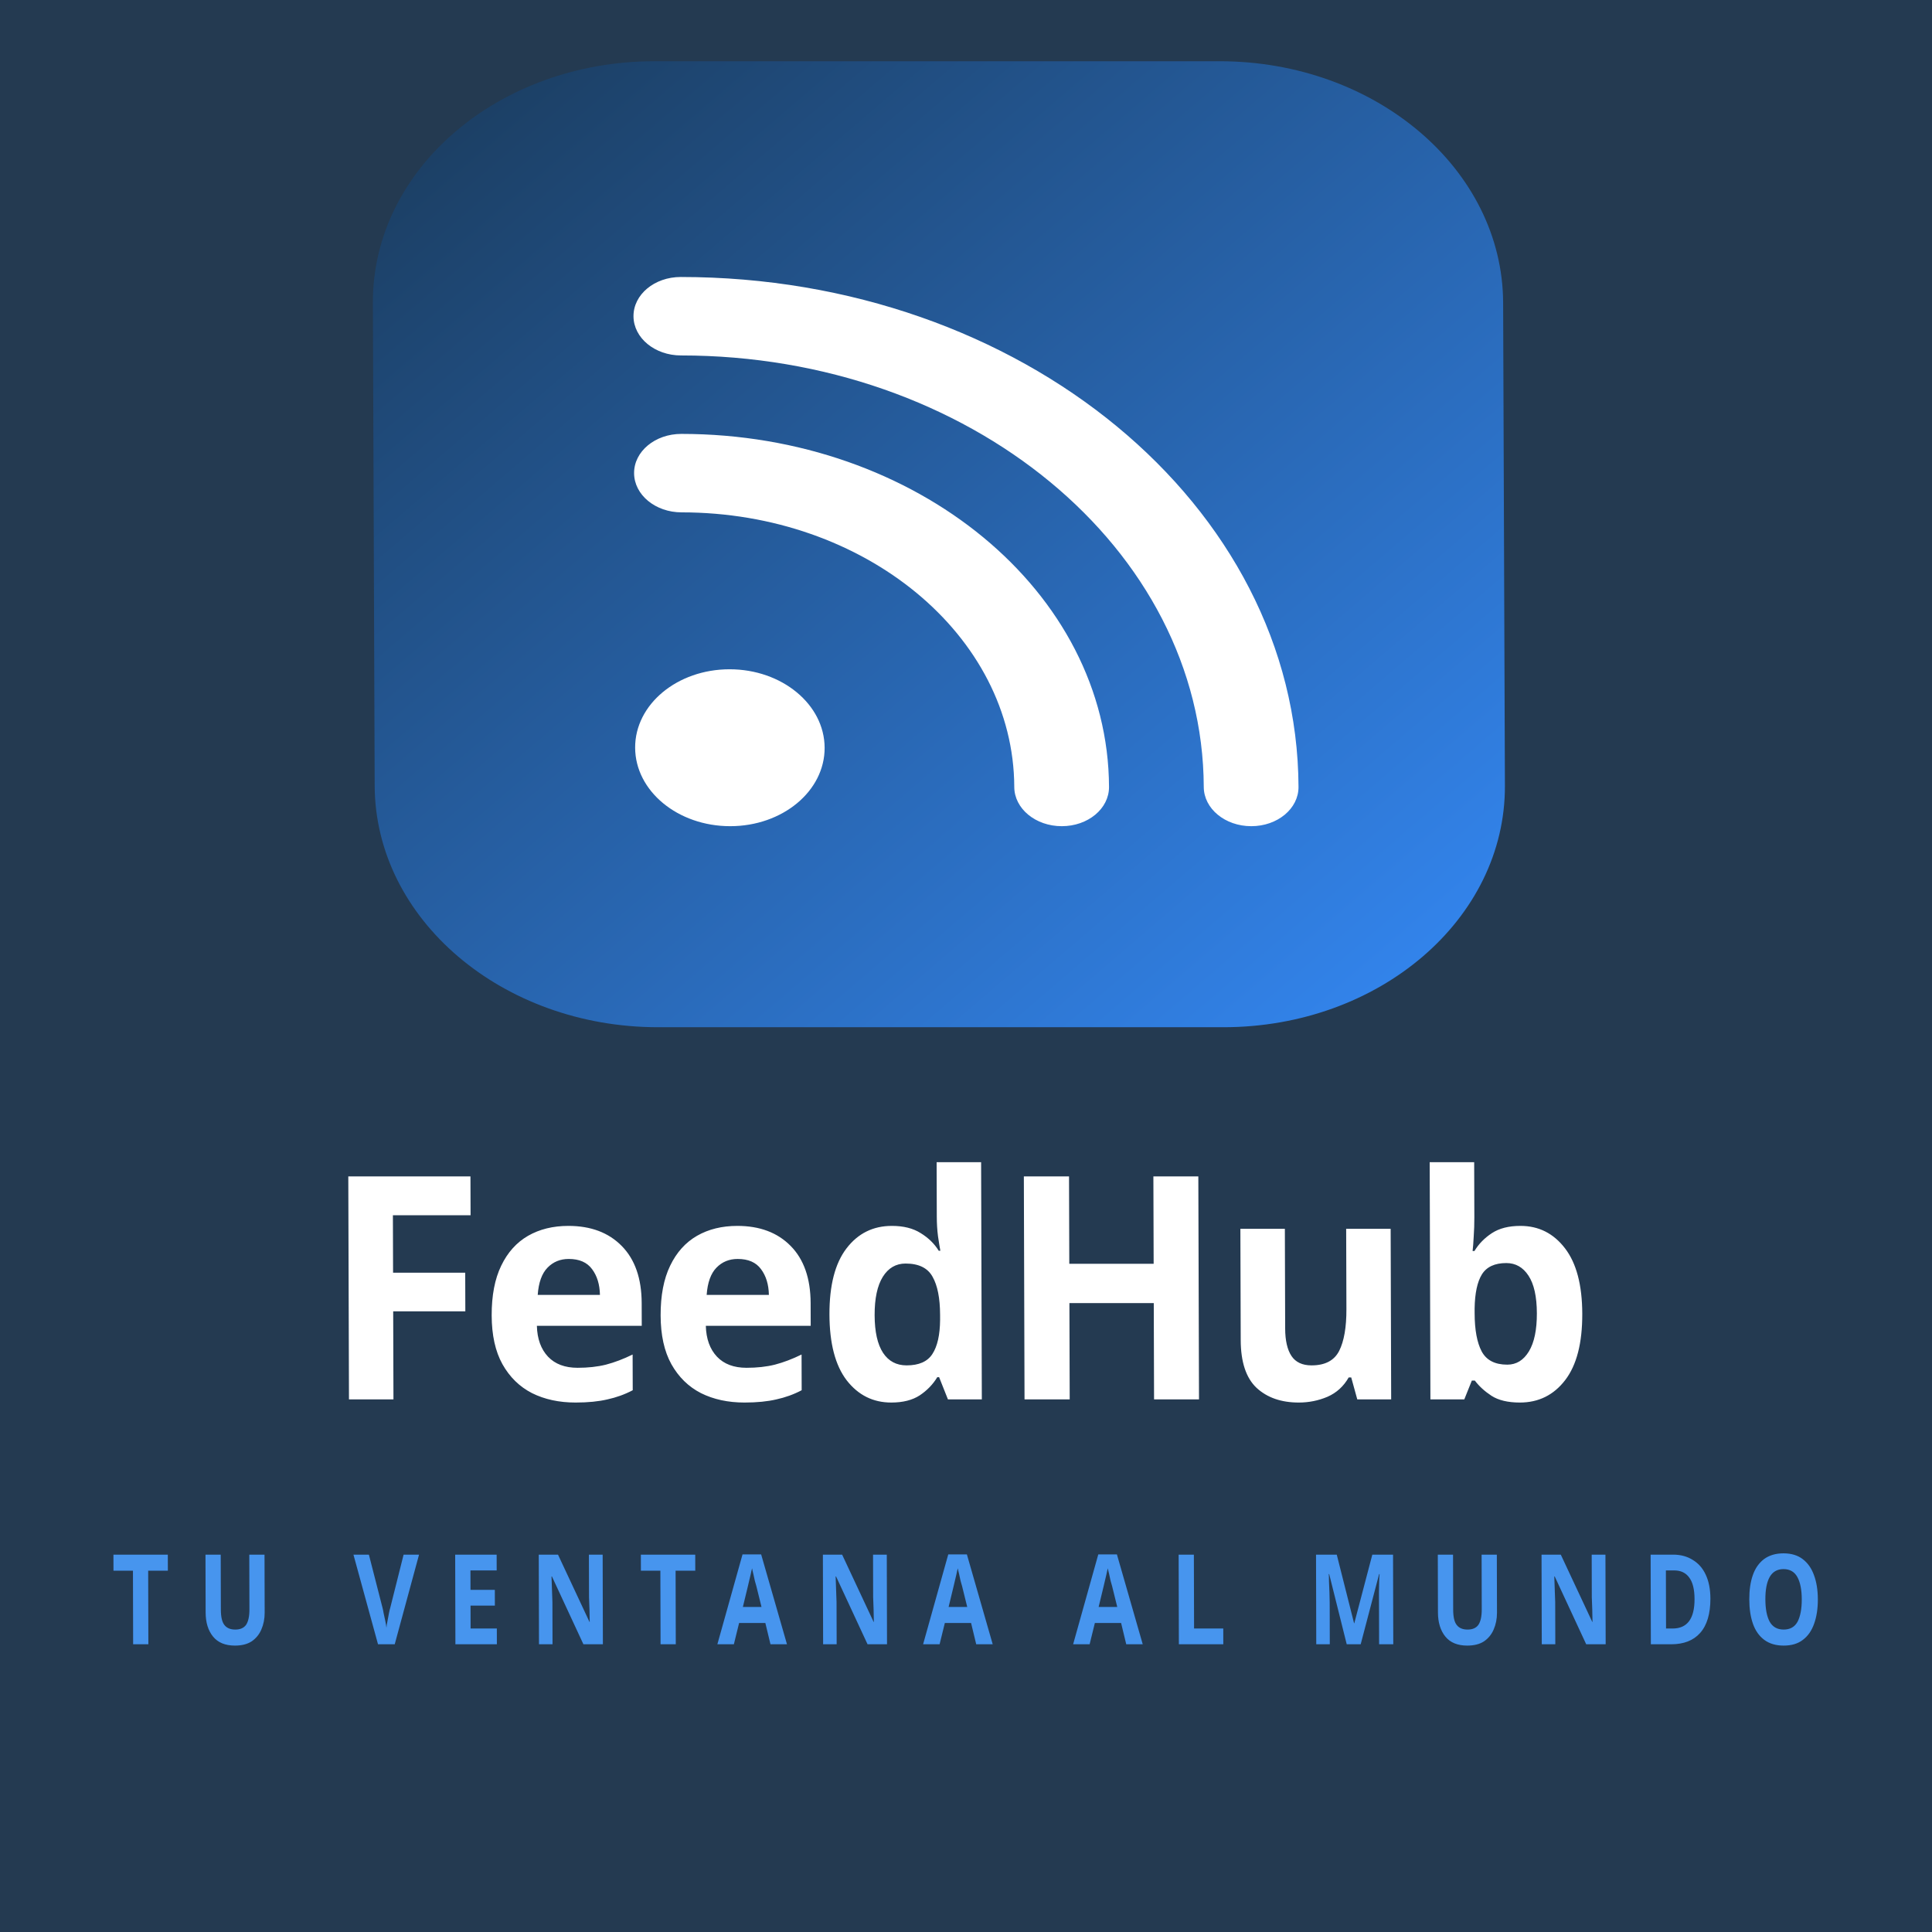
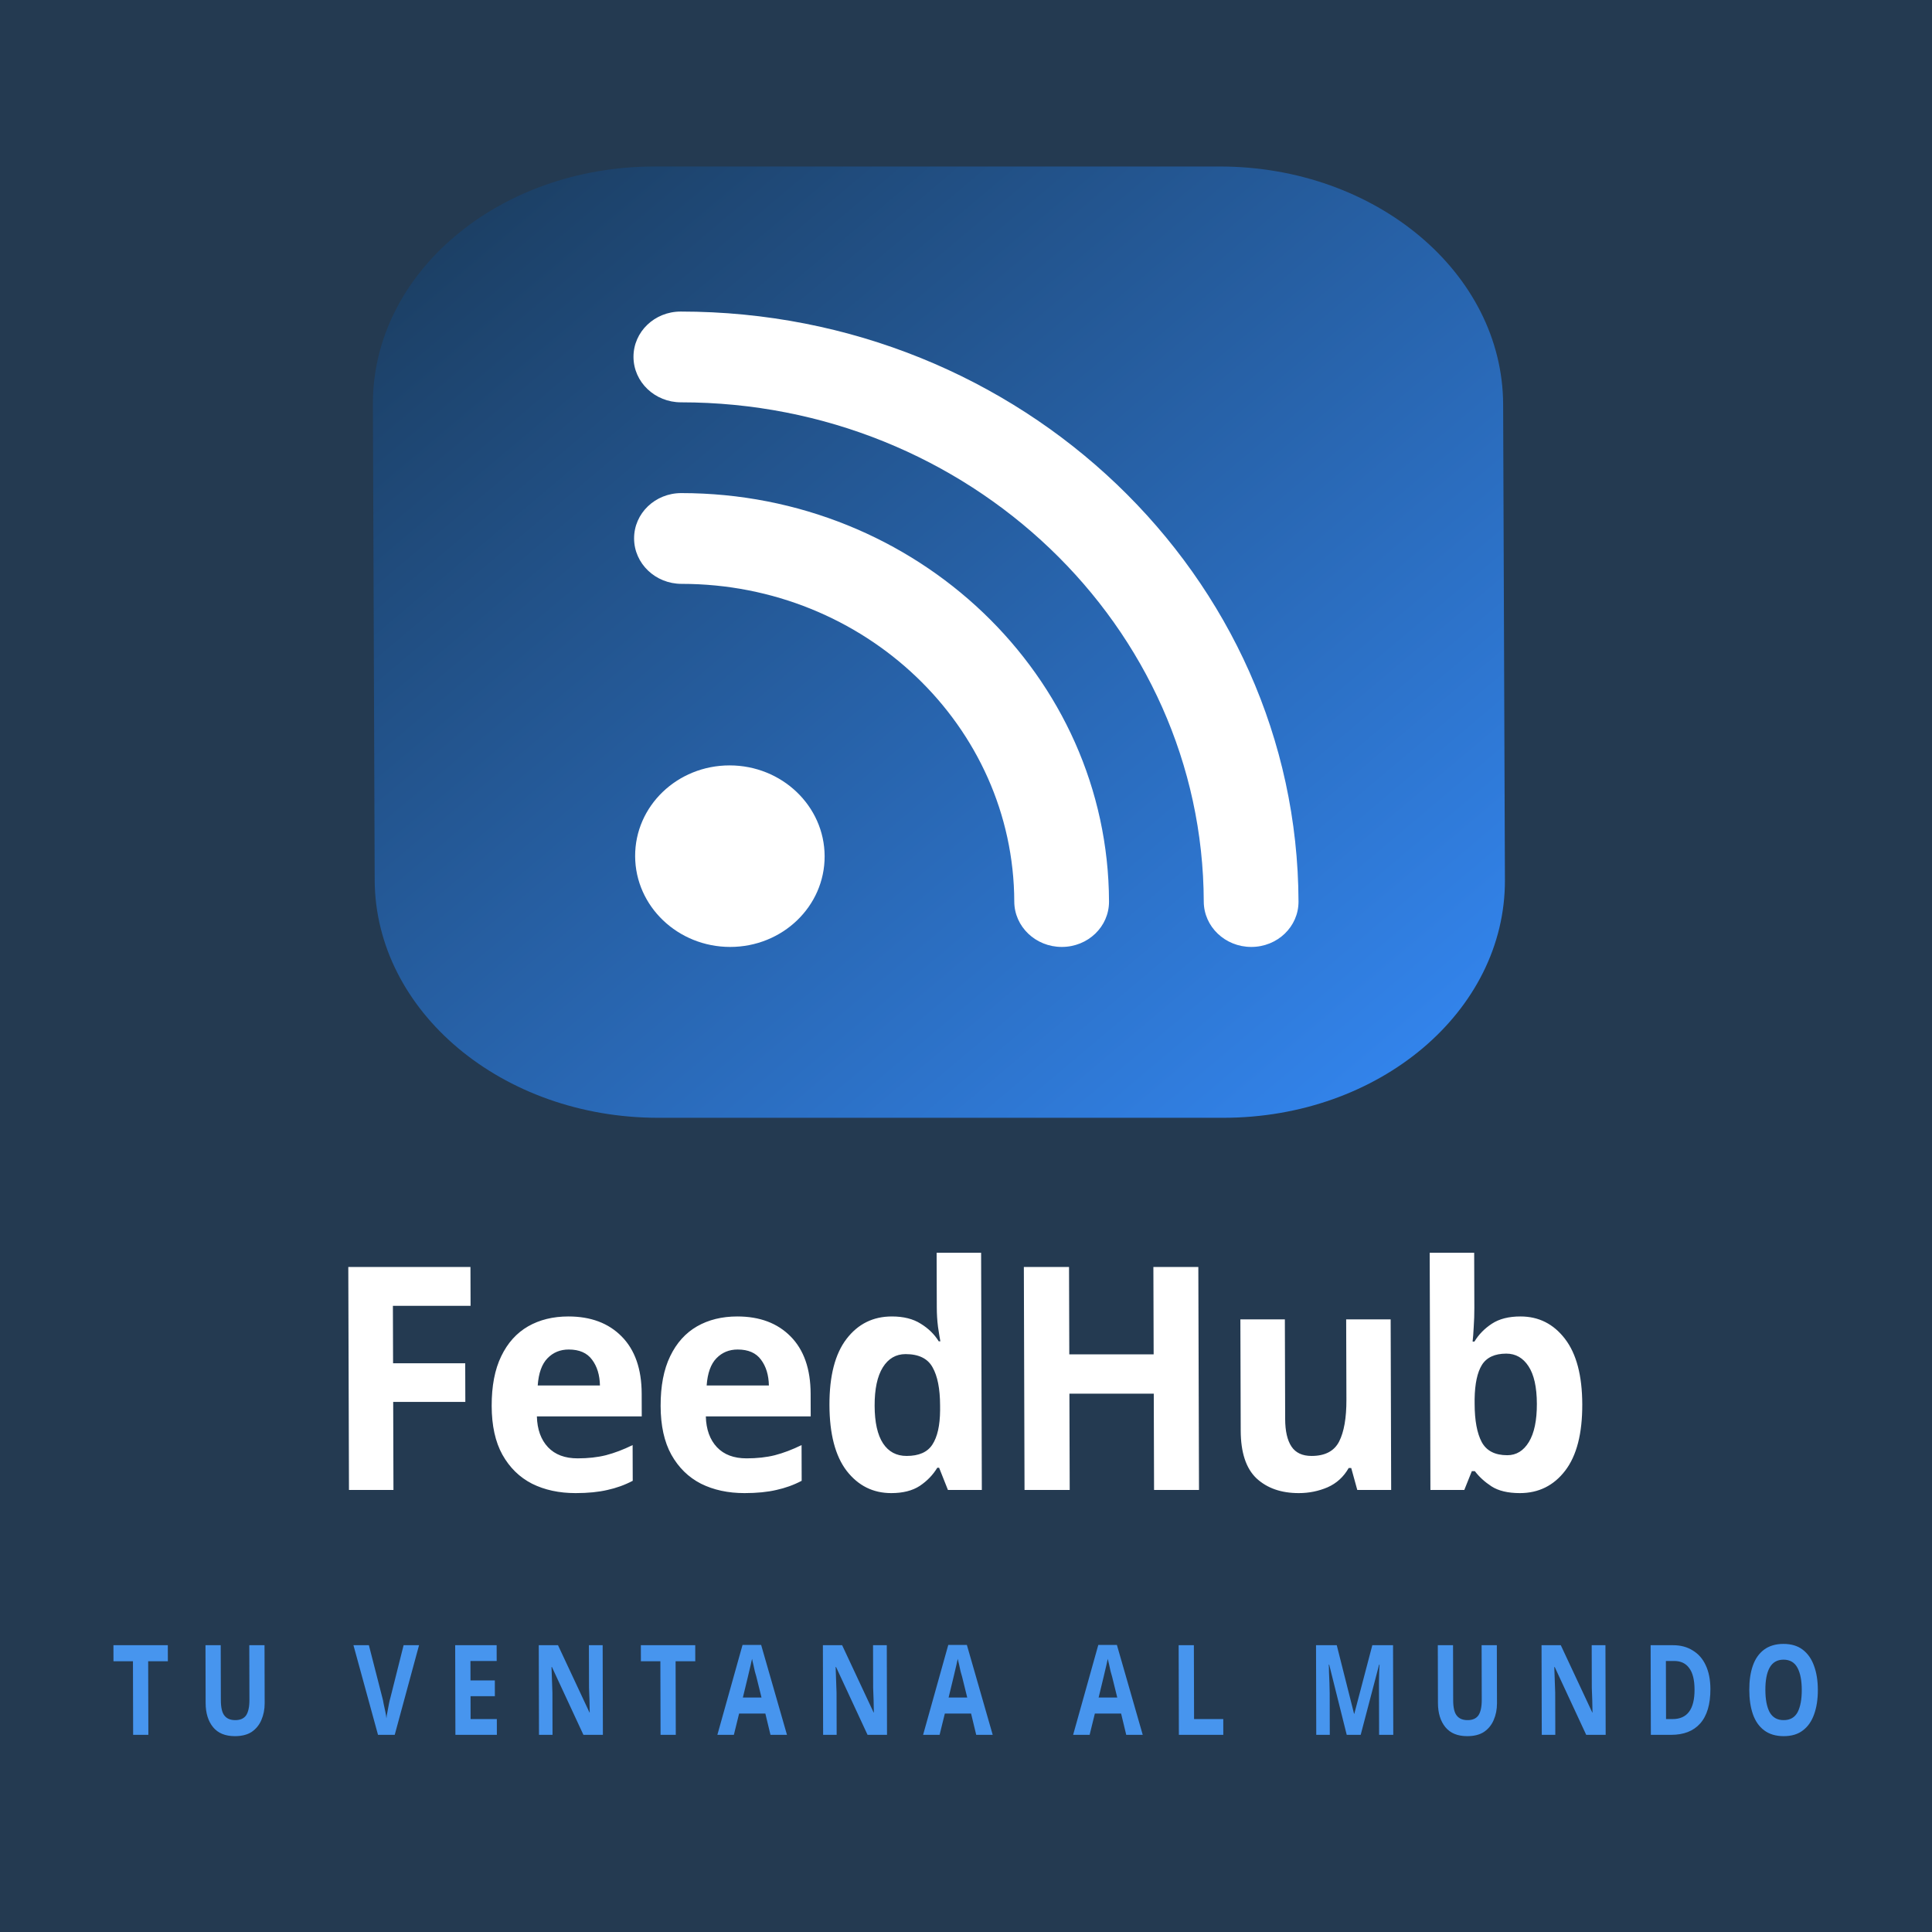
<svg xmlns="http://www.w3.org/2000/svg" viewBox="0 0 128 128" width="128" height="128" version="1.1" id="svg3">
  <defs id="defs2">
-     <linearGradient id="iconGrad" x1="44" y1="22" x2="84" y2="62" gradientUnits="userSpaceOnUse" gradientTransform="matrix(1.872034,0,0,1.600011,-57.73817,-31.14321)">
+     <linearGradient id="iconGrad" x1="44" y1="22" x2="84" y2="62" gradientUnits="userSpaceOnUse" gradientTransform="matrix(1.872034,0,0,1.575652,-57.76461,-23.6329)">
      <stop offset="0%" style="stop-color:#1a3a5a" id="stop1" />
      <stop offset="100%" style="stop-color:#3489F6" id="stop2" />
    </linearGradient>
  </defs>
  <g id="layer1" style="display:inline;fill:#ff0000">
    <rect style="fill:#0d253f;fill-opacity:0.894" id="rect3" width="128" height="128" x="0" y="0" />
  </g>
-   <rect x="24.631" y="4.057" width="74.881" height="64" rx="18.72" ry="16" fill="url(#iconGrad)" id="rect2" style="display:inline;fill:url(#iconGrad);stroke-width:1.731" transform="matrix(1,0,0.00370073,0.9999931,0,0)" />
-   <g transform="matrix(0.09808095,0,3.1022768e-4,0.08121794,41.95045,15.75239)" id="g2" style="display:inline">
-     <path fill="#ffffff" d="M 0,64 C 0,46.3 14.3,32 32,32 c 229.8,0 416,186.2 416,416 0,17.7 -14.3,32 -32,32 -17.7,0 -32,-14.3 -32,-32 C 384,253.6 226.4,96 32,96 14.3,96 0,81.7 0,64 Z m 0,352 a 64,64 0 1 1 128,0 64,64 0 1 1 -128,0 z M 32,160 c 159.1,0 288,128.9 288,288 0,17.7 -14.3,32 -32,32 -17.7,0 -32,-14.3 -32,-32 C 256,324.3 155.7,224 32,224 14.3,224 0,209.7 0,192 0,174.3 14.3,160 32,160 Z" id="path2" />
+   <rect x="24.605" y="11.031" width="74.881" height="63.026" rx="18.72" ry="15.757" fill="url(#iconGrad)" id="rect2" style="display:inline;fill:url(#iconGrad);stroke-width:1.717" transform="matrix(1,0,0.00375794,0.9999929,0,0)" />
+   <g transform="matrix(0.09808095,0,3.1022768e-4,0.09396356,41.95045,25.63449)" id="g2" style="display:inline">
+     <path fill="#ffffff" d="m 0.269,-21.139 c 0,-17.7 14.3,-32 32,-32 229.8,0 416,186.2 416,416 0,17.7 -14.3,32 -32,32 -17.7,0 -32,-14.3 -32,-32 0,-194.4 -157.6,-352 -352,-352 -17.7,0 -32,-14.3 -32,-32 z m 0,352 a 64,64 0 1 1 128,0 64,64 0 1 1 -128,0 z M 32.269,74.861 c 159.1,0 288,128.9 288,288 0,17.7 -14.3,32 -32,32 -17.7,0 -32,-14.3 -32,-32 0,-123.7 -100.3,-224 -224,-224 -17.7,0 -32,-14.3 -32,-32 0,-17.7 14.3,-32 32,-32 z" id="path2" />
  </g>
-   <g id="g4" transform="translate(0.6256737)">
+   <g id="g4" transform="translate(0.6256737,6)">
    <text x="64.089" y="90.611" font-family="sans-serif" font-size="20.217px" font-weight="900" fill="#ffffff" text-anchor="middle" letter-spacing="-0.5" id="text2" transform="matrix(0.9772981,0,0.00309117,1.023229,0,0)" style="display:inline;stroke-width:1.444">FeedHub</text>
    <text x="70.445" y="97.742" font-family="sans-serif" font-size="7.447px" font-weight="600" fill="#4a9eff" text-anchor="middle" letter-spacing="2" opacity="0.9" id="text3" transform="matrix(0.8972284,0,0.00283791,1.114543,0,0)" style="display:inline;stroke-width:1.773">TU VENTANA AL MUNDO</text>
  </g>
</svg>
